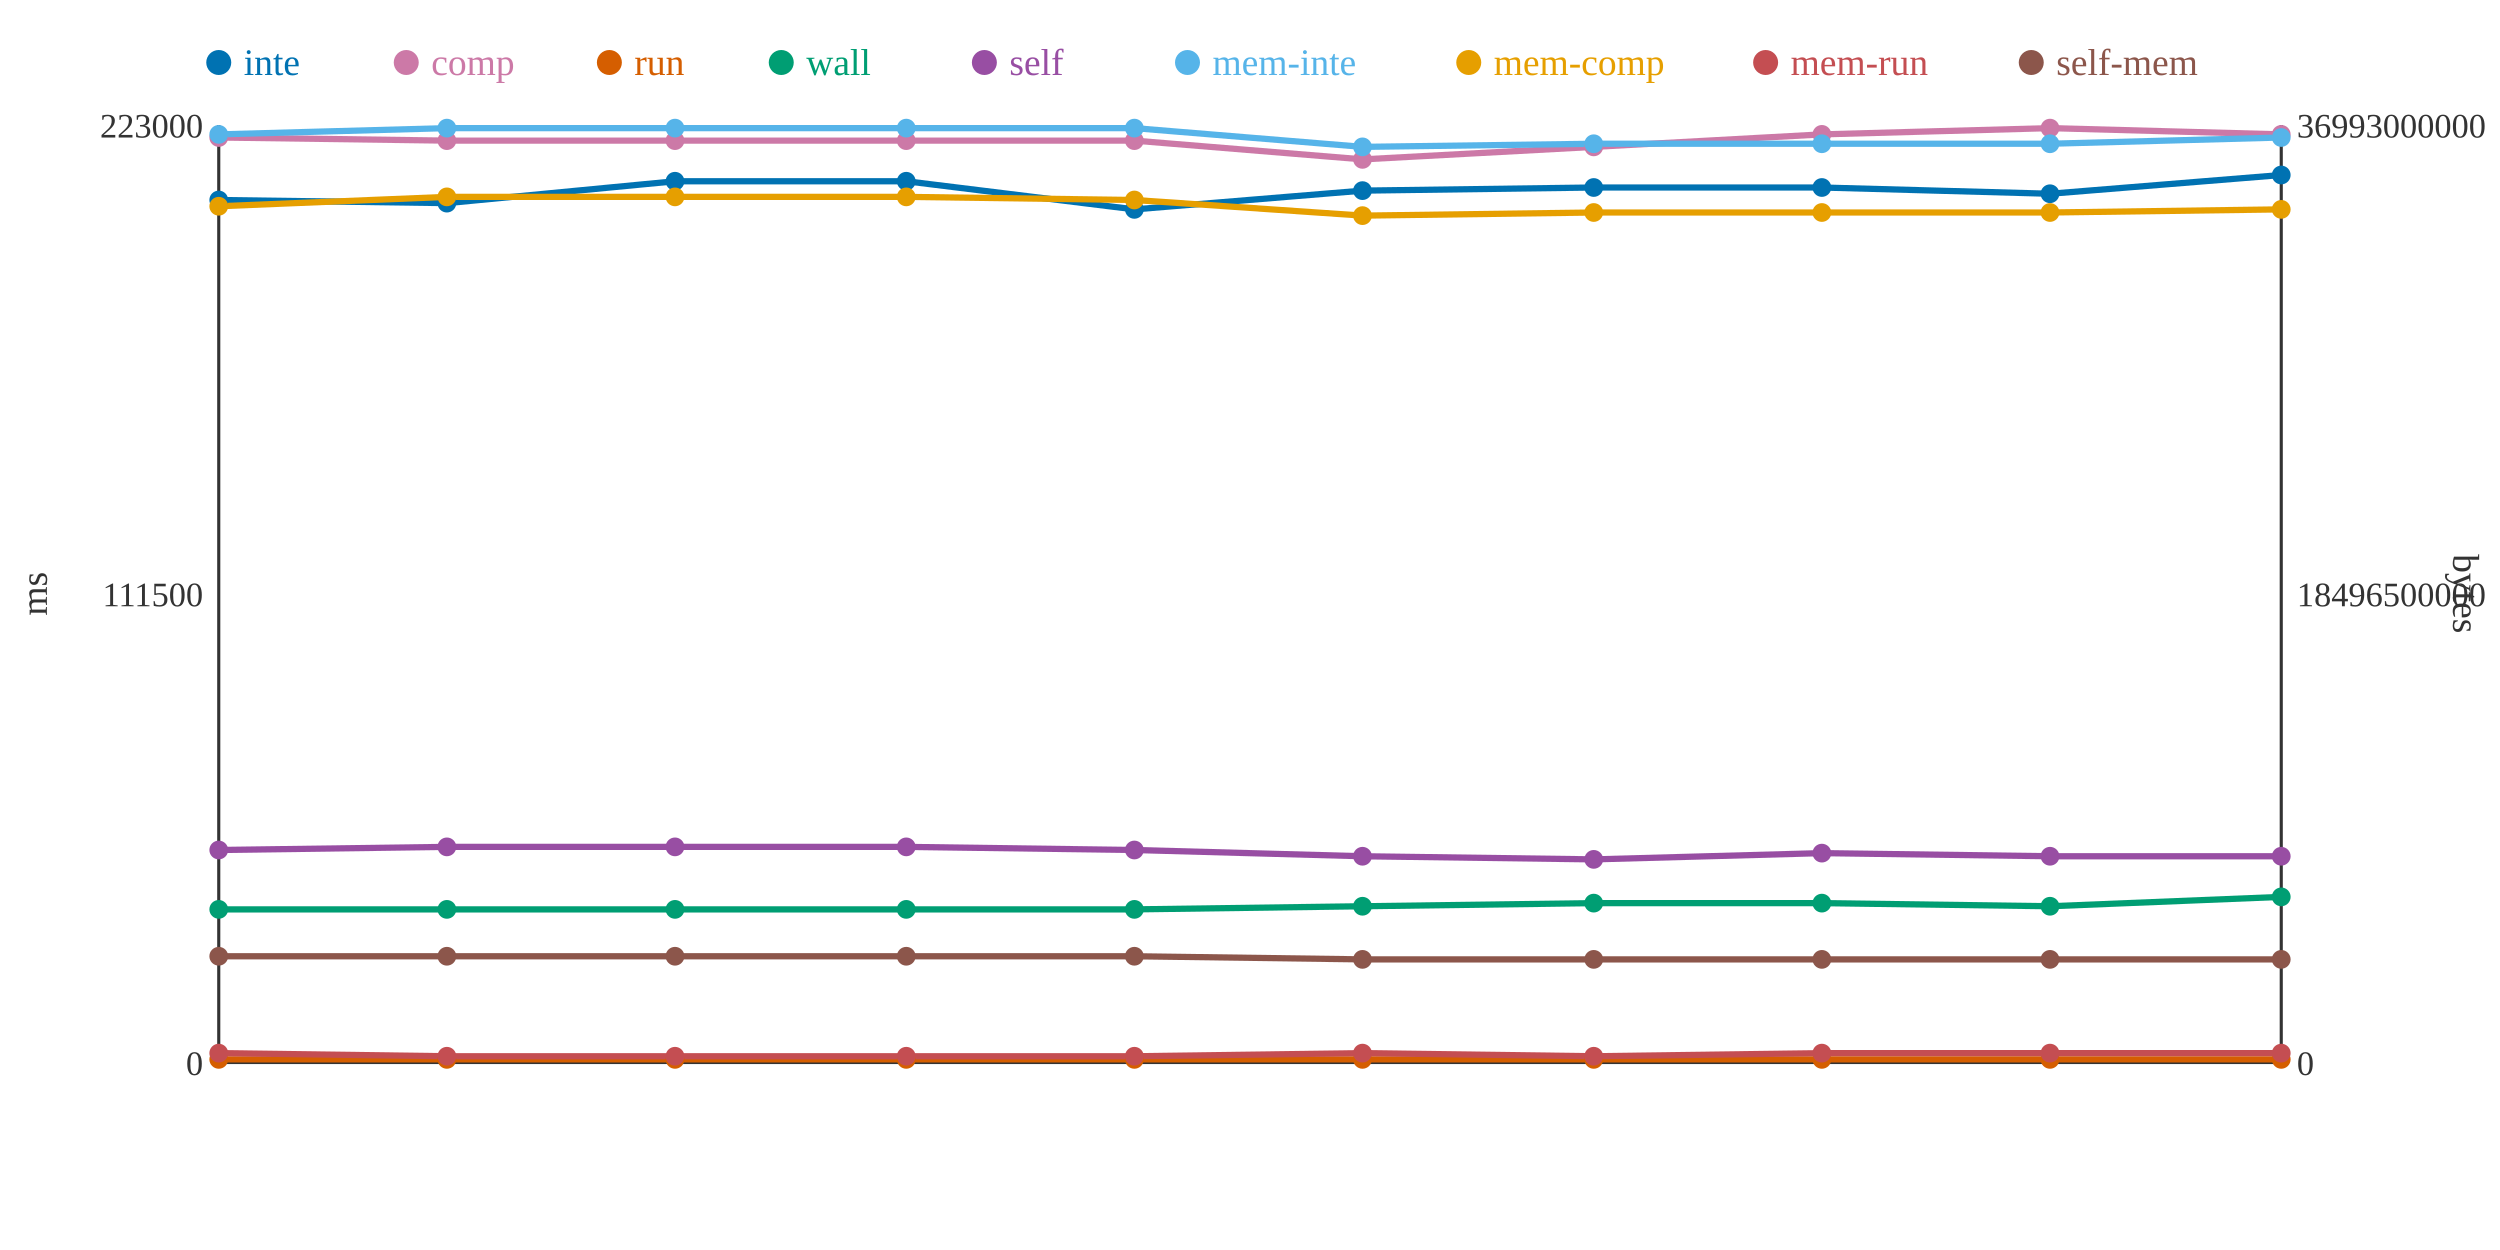
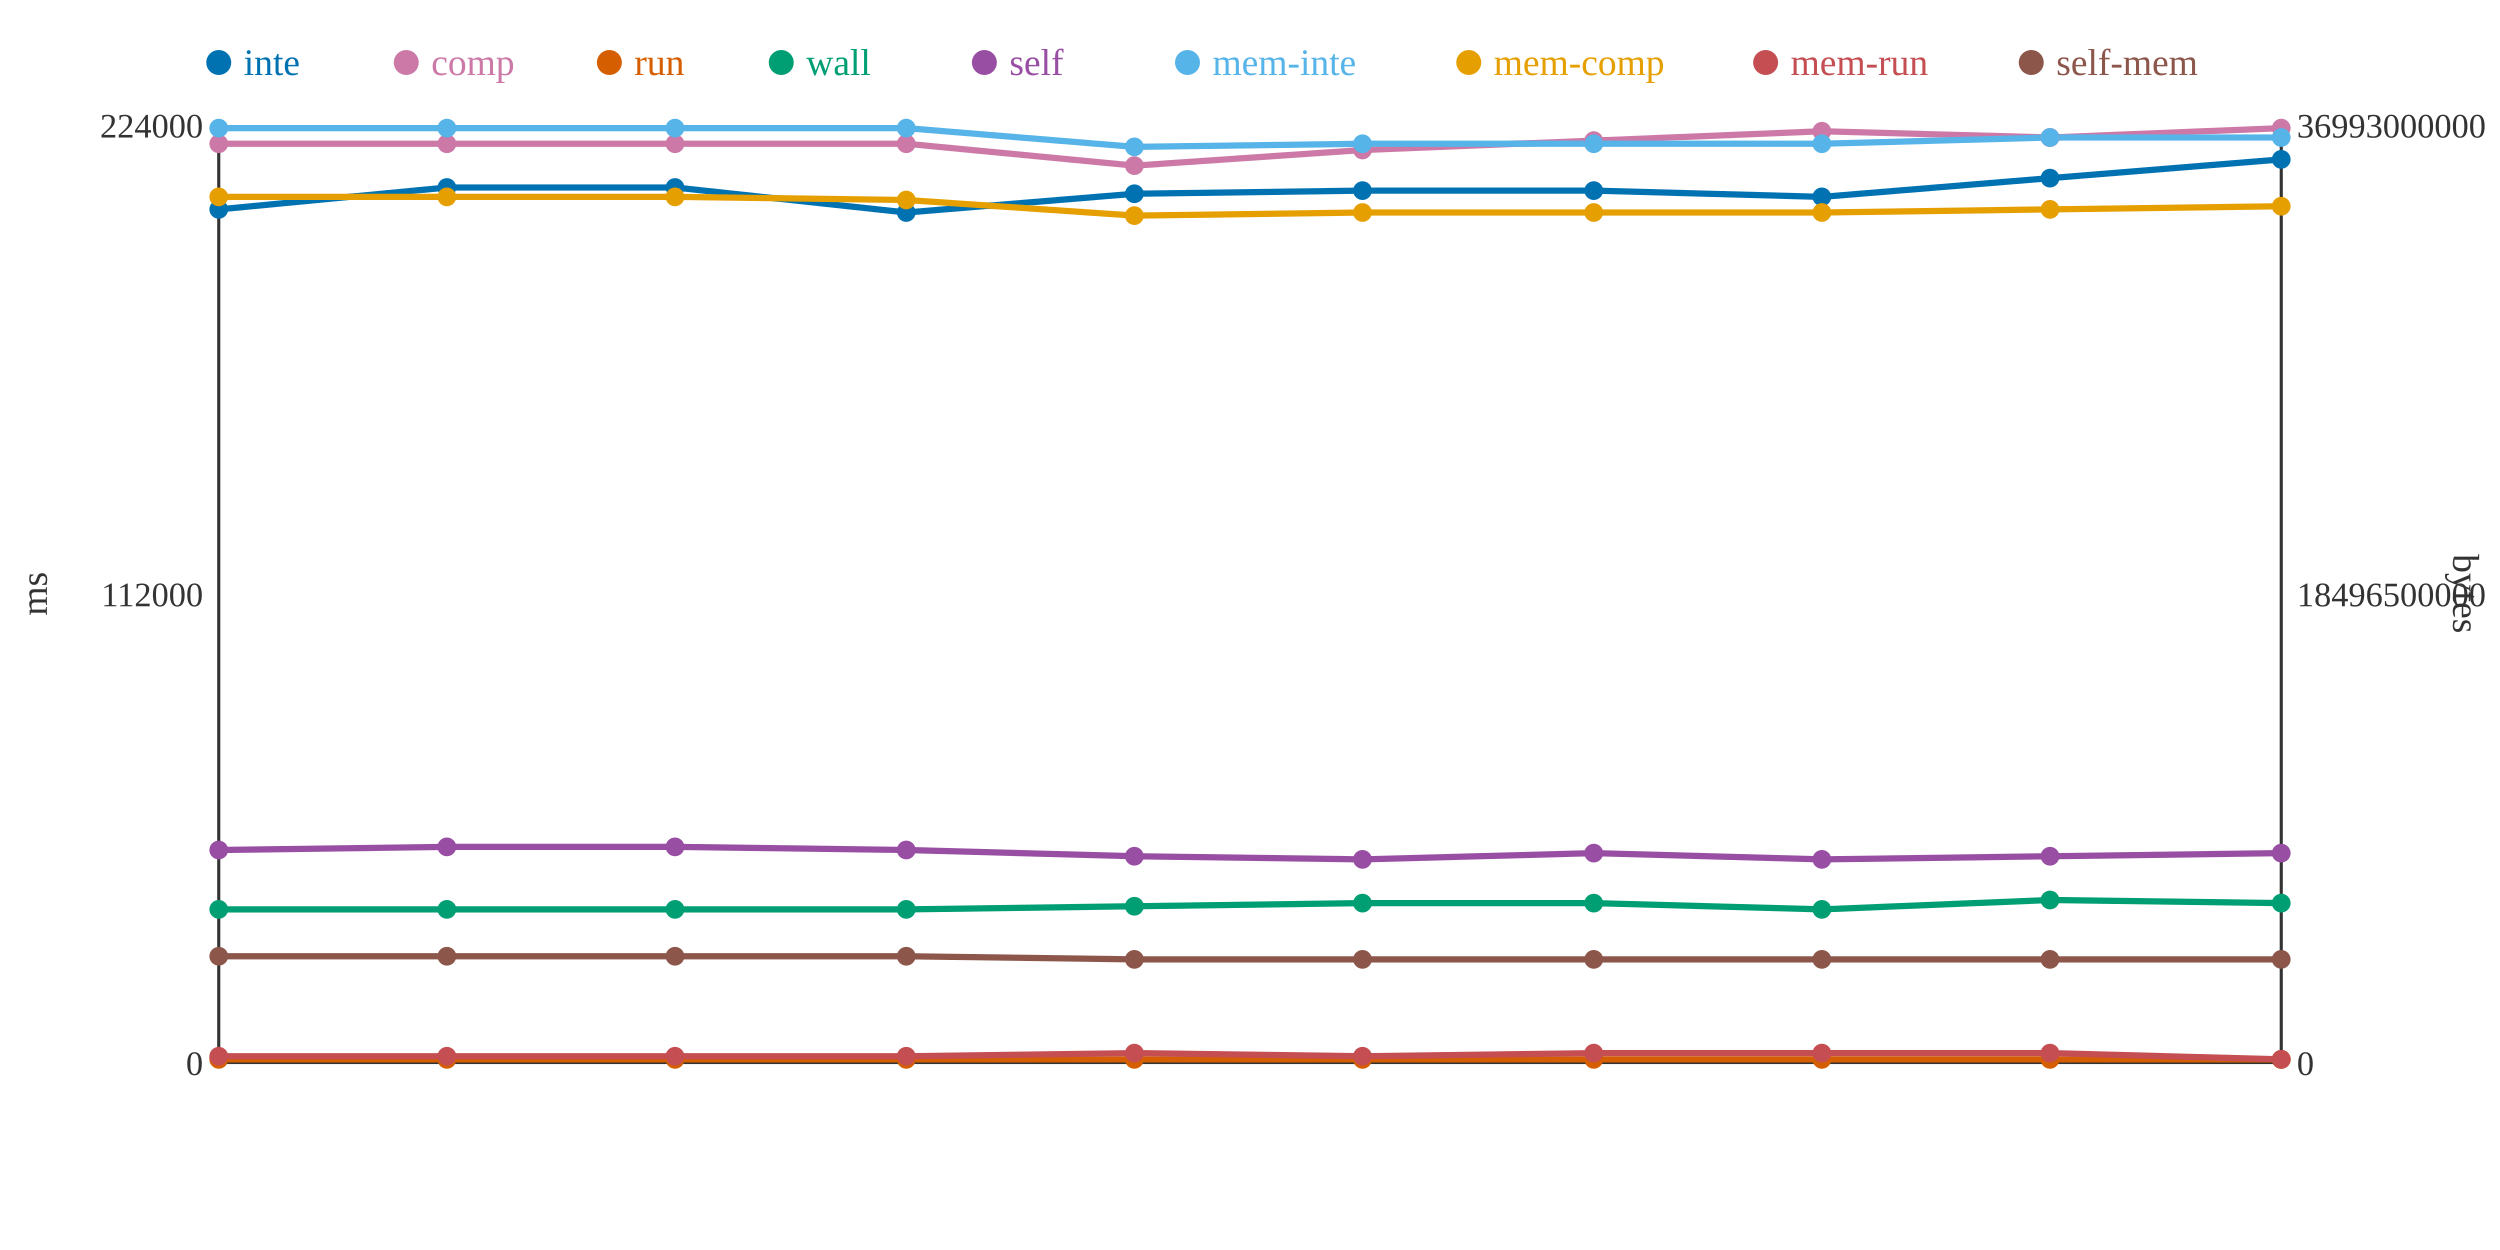
<svg xmlns="http://www.w3.org/2000/svg" width="800" height="400">
  <rect width="800" height="400" fill="white" />
  <line x1="70" y1="40" x2="70" y2="340" stroke="#333" stroke-width="1" />
  <line x1="70" y1="340" x2="730" y2="340" stroke="#333" stroke-width="1" />
  <line x1="730" y1="40" x2="730" y2="340" stroke="#333" stroke-width="1" />
  <text x="65" y="344" text-anchor="end" font-size="11" fill="#333">0</text>
-   <text x="65" y="194" text-anchor="end" font-size="11" fill="#333">111500</text>
-   <text x="65" y="44" text-anchor="end" font-size="11" fill="#333">223000</text>
+   <text x="65" y="194" text-anchor="end" font-size="11" fill="#333">112000</text>
+   <text x="65" y="44" text-anchor="end" font-size="11" fill="#333">224000</text>
  <text x="15" y="190" text-anchor="middle" font-size="12" fill="#333" transform="rotate(-90 15 190)">ms</text>
  <text x="735" y="344" text-anchor="start" font-size="11" fill="#333">0</text>
  <text x="735" y="194" text-anchor="start" font-size="11" fill="#333">18496500000</text>
  <text x="735" y="44" text-anchor="start" font-size="11" fill="#333">36993000000</text>
  <text x="785" y="190" text-anchor="middle" font-size="12" fill="#333" transform="rotate(90 785 190)">bytes</text>
-   <polyline points="70,64 143,65 216,58 290,58 363,67 436,61 510,60 583,60 656,62 730,56" fill="none" stroke="#0072B2" stroke-width="2" />
-   <polyline points="70,44 143,45 216,45 290,45 363,45 436,51 510,47 583,43 656,41 730,43" fill="none" stroke="#CC79A7" stroke-width="2" />
+   <polyline points="70,67 143,60 216,60 290,68 363,62 436,61 510,61 583,63 656,57 730,51" fill="none" stroke="#0072B2" stroke-width="2" />
+   <polyline points="70,46 143,46 216,46 290,46 363,53 436,48 510,45 583,42 656,44 730,41" fill="none" stroke="#CC79A7" stroke-width="2" />
  <polyline points="70,339 143,339 216,339 290,339 363,339 436,339 510,339 583,339 656,339 730,339" fill="none" stroke="#D55E00" stroke-width="2" />
-   <polyline points="70,291 143,291 216,291 290,291 363,291 436,290 510,289 583,289 656,290 730,287" fill="none" stroke="#009E73" stroke-width="2" />
-   <polyline points="70,272 143,271 216,271 290,271 363,272 436,274 510,275 583,273 656,274 730,274" fill="none" stroke="#984EA3" stroke-width="2" />
-   <polyline points="70,43 143,41 216,41 290,41 363,41 436,47 510,46 583,46 656,46 730,44" fill="none" stroke="#56B4E9" stroke-width="2" />
-   <polyline points="70,66 143,63 216,63 290,63 363,64 436,69 510,68 583,68 656,68 730,67" fill="none" stroke="#E69F00" stroke-width="2" />
-   <polyline points="70,337 143,338 216,338 290,338 363,338 436,337 510,338 583,337 656,337 730,337" fill="none" stroke="#C44E52" stroke-width="2" />
-   <polyline points="70,306 143,306 216,306 290,306 363,306 436,307 510,307 583,307 656,307 730,307" fill="none" stroke="#8C564B" stroke-width="2" />
-   <circle cx="70" cy="64" r="3" fill="#0072B2" />
-   <circle cx="70" cy="44" r="3" fill="#CC79A7" />
+   <polyline points="70,291 143,291 216,291 290,291 363,290 436,289 510,289 583,291 656,288 730,289" fill="none" stroke="#009E73" stroke-width="2" />
+   <polyline points="70,272 143,271 216,271 290,272 363,274 436,275 510,273 583,275 656,274 730,273" fill="none" stroke="#984EA3" stroke-width="2" />
+   <polyline points="70,41 143,41 216,41 290,41 363,47 436,46 510,46 583,46 656,44 730,44" fill="none" stroke="#56B4E9" stroke-width="2" />
+   <polyline points="70,63 143,63 216,63 290,64 363,69 436,68 510,68 583,68 656,67 730,66" fill="none" stroke="#E69F00" stroke-width="2" />
+   <polyline points="70,338 143,338 216,338 290,338 363,337 436,338 510,337 583,337 656,337 730,339" fill="none" stroke="#C44E52" stroke-width="2" />
+   <polyline points="70,306 143,306 216,306 290,306 363,307 436,307 510,307 583,307 656,307 730,307" fill="none" stroke="#8C564B" stroke-width="2" />
+   <circle cx="70" cy="67" r="3" fill="#0072B2" />
+   <circle cx="70" cy="46" r="3" fill="#CC79A7" />
  <circle cx="70" cy="339" r="3" fill="#D55E00" />
  <circle cx="70" cy="291" r="3" fill="#009E73" />
  <circle cx="70" cy="272" r="3" fill="#984EA3" />
-   <circle cx="70" cy="43" r="3" fill="#56B4E9" />
-   <circle cx="70" cy="66" r="3" fill="#E69F00" />
-   <circle cx="70" cy="337" r="3" fill="#C44E52" />
+   <circle cx="70" cy="41" r="3" fill="#56B4E9" />
+   <circle cx="70" cy="63" r="3" fill="#E69F00" />
+   <circle cx="70" cy="338" r="3" fill="#C44E52" />
  <circle cx="70" cy="306" r="3" fill="#8C564B" />
-   <circle cx="143" cy="65" r="3" fill="#0072B2" />
-   <circle cx="143" cy="45" r="3" fill="#CC79A7" />
+   <circle cx="143" cy="60" r="3" fill="#0072B2" />
+   <circle cx="143" cy="46" r="3" fill="#CC79A7" />
  <circle cx="143" cy="339" r="3" fill="#D55E00" />
  <circle cx="143" cy="291" r="3" fill="#009E73" />
  <circle cx="143" cy="271" r="3" fill="#984EA3" />
  <circle cx="143" cy="41" r="3" fill="#56B4E9" />
  <circle cx="143" cy="63" r="3" fill="#E69F00" />
  <circle cx="143" cy="338" r="3" fill="#C44E52" />
  <circle cx="143" cy="306" r="3" fill="#8C564B" />
-   <circle cx="216" cy="58" r="3" fill="#0072B2" />
-   <circle cx="216" cy="45" r="3" fill="#CC79A7" />
+   <circle cx="216" cy="60" r="3" fill="#0072B2" />
+   <circle cx="216" cy="46" r="3" fill="#CC79A7" />
  <circle cx="216" cy="339" r="3" fill="#D55E00" />
  <circle cx="216" cy="291" r="3" fill="#009E73" />
  <circle cx="216" cy="271" r="3" fill="#984EA3" />
  <circle cx="216" cy="41" r="3" fill="#56B4E9" />
  <circle cx="216" cy="63" r="3" fill="#E69F00" />
  <circle cx="216" cy="338" r="3" fill="#C44E52" />
  <circle cx="216" cy="306" r="3" fill="#8C564B" />
-   <circle cx="290" cy="58" r="3" fill="#0072B2" />
-   <circle cx="290" cy="45" r="3" fill="#CC79A7" />
+   <circle cx="290" cy="68" r="3" fill="#0072B2" />
+   <circle cx="290" cy="46" r="3" fill="#CC79A7" />
  <circle cx="290" cy="339" r="3" fill="#D55E00" />
  <circle cx="290" cy="291" r="3" fill="#009E73" />
-   <circle cx="290" cy="271" r="3" fill="#984EA3" />
+   <circle cx="290" cy="272" r="3" fill="#984EA3" />
  <circle cx="290" cy="41" r="3" fill="#56B4E9" />
-   <circle cx="290" cy="63" r="3" fill="#E69F00" />
+   <circle cx="290" cy="64" r="3" fill="#E69F00" />
  <circle cx="290" cy="338" r="3" fill="#C44E52" />
  <circle cx="290" cy="306" r="3" fill="#8C564B" />
-   <circle cx="363" cy="67" r="3" fill="#0072B2" />
-   <circle cx="363" cy="45" r="3" fill="#CC79A7" />
+   <circle cx="363" cy="62" r="3" fill="#0072B2" />
+   <circle cx="363" cy="53" r="3" fill="#CC79A7" />
  <circle cx="363" cy="339" r="3" fill="#D55E00" />
-   <circle cx="363" cy="291" r="3" fill="#009E73" />
-   <circle cx="363" cy="272" r="3" fill="#984EA3" />
-   <circle cx="363" cy="41" r="3" fill="#56B4E9" />
-   <circle cx="363" cy="64" r="3" fill="#E69F00" />
-   <circle cx="363" cy="338" r="3" fill="#C44E52" />
-   <circle cx="363" cy="306" r="3" fill="#8C564B" />
+   <circle cx="363" cy="290" r="3" fill="#009E73" />
+   <circle cx="363" cy="274" r="3" fill="#984EA3" />
+   <circle cx="363" cy="47" r="3" fill="#56B4E9" />
+   <circle cx="363" cy="69" r="3" fill="#E69F00" />
+   <circle cx="363" cy="337" r="3" fill="#C44E52" />
+   <circle cx="363" cy="307" r="3" fill="#8C564B" />
  <circle cx="436" cy="61" r="3" fill="#0072B2" />
-   <circle cx="436" cy="51" r="3" fill="#CC79A7" />
+   <circle cx="436" cy="48" r="3" fill="#CC79A7" />
  <circle cx="436" cy="339" r="3" fill="#D55E00" />
-   <circle cx="436" cy="290" r="3" fill="#009E73" />
-   <circle cx="436" cy="274" r="3" fill="#984EA3" />
-   <circle cx="436" cy="47" r="3" fill="#56B4E9" />
-   <circle cx="436" cy="69" r="3" fill="#E69F00" />
-   <circle cx="436" cy="337" r="3" fill="#C44E52" />
+   <circle cx="436" cy="289" r="3" fill="#009E73" />
+   <circle cx="436" cy="275" r="3" fill="#984EA3" />
+   <circle cx="436" cy="46" r="3" fill="#56B4E9" />
+   <circle cx="436" cy="68" r="3" fill="#E69F00" />
+   <circle cx="436" cy="338" r="3" fill="#C44E52" />
  <circle cx="436" cy="307" r="3" fill="#8C564B" />
-   <circle cx="510" cy="60" r="3" fill="#0072B2" />
-   <circle cx="510" cy="47" r="3" fill="#CC79A7" />
+   <circle cx="510" cy="61" r="3" fill="#0072B2" />
+   <circle cx="510" cy="45" r="3" fill="#CC79A7" />
  <circle cx="510" cy="339" r="3" fill="#D55E00" />
  <circle cx="510" cy="289" r="3" fill="#009E73" />
-   <circle cx="510" cy="275" r="3" fill="#984EA3" />
+   <circle cx="510" cy="273" r="3" fill="#984EA3" />
  <circle cx="510" cy="46" r="3" fill="#56B4E9" />
  <circle cx="510" cy="68" r="3" fill="#E69F00" />
-   <circle cx="510" cy="338" r="3" fill="#C44E52" />
+   <circle cx="510" cy="337" r="3" fill="#C44E52" />
  <circle cx="510" cy="307" r="3" fill="#8C564B" />
-   <circle cx="583" cy="60" r="3" fill="#0072B2" />
-   <circle cx="583" cy="43" r="3" fill="#CC79A7" />
+   <circle cx="583" cy="63" r="3" fill="#0072B2" />
+   <circle cx="583" cy="42" r="3" fill="#CC79A7" />
  <circle cx="583" cy="339" r="3" fill="#D55E00" />
-   <circle cx="583" cy="289" r="3" fill="#009E73" />
-   <circle cx="583" cy="273" r="3" fill="#984EA3" />
+   <circle cx="583" cy="291" r="3" fill="#009E73" />
+   <circle cx="583" cy="275" r="3" fill="#984EA3" />
  <circle cx="583" cy="46" r="3" fill="#56B4E9" />
  <circle cx="583" cy="68" r="3" fill="#E69F00" />
  <circle cx="583" cy="337" r="3" fill="#C44E52" />
  <circle cx="583" cy="307" r="3" fill="#8C564B" />
-   <circle cx="656" cy="62" r="3" fill="#0072B2" />
-   <circle cx="656" cy="41" r="3" fill="#CC79A7" />
+   <circle cx="656" cy="57" r="3" fill="#0072B2" />
+   <circle cx="656" cy="44" r="3" fill="#CC79A7" />
  <circle cx="656" cy="339" r="3" fill="#D55E00" />
-   <circle cx="656" cy="290" r="3" fill="#009E73" />
+   <circle cx="656" cy="288" r="3" fill="#009E73" />
  <circle cx="656" cy="274" r="3" fill="#984EA3" />
-   <circle cx="656" cy="46" r="3" fill="#56B4E9" />
-   <circle cx="656" cy="68" r="3" fill="#E69F00" />
+   <circle cx="656" cy="44" r="3" fill="#56B4E9" />
+   <circle cx="656" cy="67" r="3" fill="#E69F00" />
  <circle cx="656" cy="337" r="3" fill="#C44E52" />
  <circle cx="656" cy="307" r="3" fill="#8C564B" />
-   <circle cx="730" cy="56" r="3" fill="#0072B2" />
-   <circle cx="730" cy="43" r="3" fill="#CC79A7" />
+   <circle cx="730" cy="51" r="3" fill="#0072B2" />
+   <circle cx="730" cy="41" r="3" fill="#CC79A7" />
  <circle cx="730" cy="339" r="3" fill="#D55E00" />
-   <circle cx="730" cy="287" r="3" fill="#009E73" />
-   <circle cx="730" cy="274" r="3" fill="#984EA3" />
+   <circle cx="730" cy="289" r="3" fill="#009E73" />
+   <circle cx="730" cy="273" r="3" fill="#984EA3" />
  <circle cx="730" cy="44" r="3" fill="#56B4E9" />
-   <circle cx="730" cy="67" r="3" fill="#E69F00" />
-   <circle cx="730" cy="337" r="3" fill="#C44E52" />
+   <circle cx="730" cy="66" r="3" fill="#E69F00" />
+   <circle cx="730" cy="339" r="3" fill="#C44E52" />
  <circle cx="730" cy="307" r="3" fill="#8C564B" />
  <circle cx="70" cy="20" r="4" fill="#0072B2" />
  <text x="78" y="24" text-anchor="start" font-size="12" fill="#0072B2">inte</text>
  <circle cx="130" cy="20" r="4" fill="#CC79A7" />
  <text x="138" y="24" text-anchor="start" font-size="12" fill="#CC79A7">comp</text>
  <circle cx="195" cy="20" r="4" fill="#D55E00" />
  <text x="203" y="24" text-anchor="start" font-size="12" fill="#D55E00">run</text>
  <circle cx="250" cy="20" r="4" fill="#009E73" />
  <text x="258" y="24" text-anchor="start" font-size="12" fill="#009E73">wall</text>
  <circle cx="315" cy="20" r="4" fill="#984EA3" />
  <text x="323" y="24" text-anchor="start" font-size="12" fill="#984EA3">self</text>
  <circle cx="380" cy="20" r="4" fill="#56B4E9" />
  <text x="388" y="24" text-anchor="start" font-size="12" fill="#56B4E9">mem-inte</text>
  <circle cx="470" cy="20" r="4" fill="#E69F00" />
  <text x="478" y="24" text-anchor="start" font-size="12" fill="#E69F00">mem-comp</text>
  <circle cx="565" cy="20" r="4" fill="#C44E52" />
  <text x="573" y="24" text-anchor="start" font-size="12" fill="#C44E52">mem-run</text>
  <circle cx="650" cy="20" r="4" fill="#8C564B" />
  <text x="658" y="24" text-anchor="start" font-size="12" fill="#8C564B">self-mem</text>
</svg>
